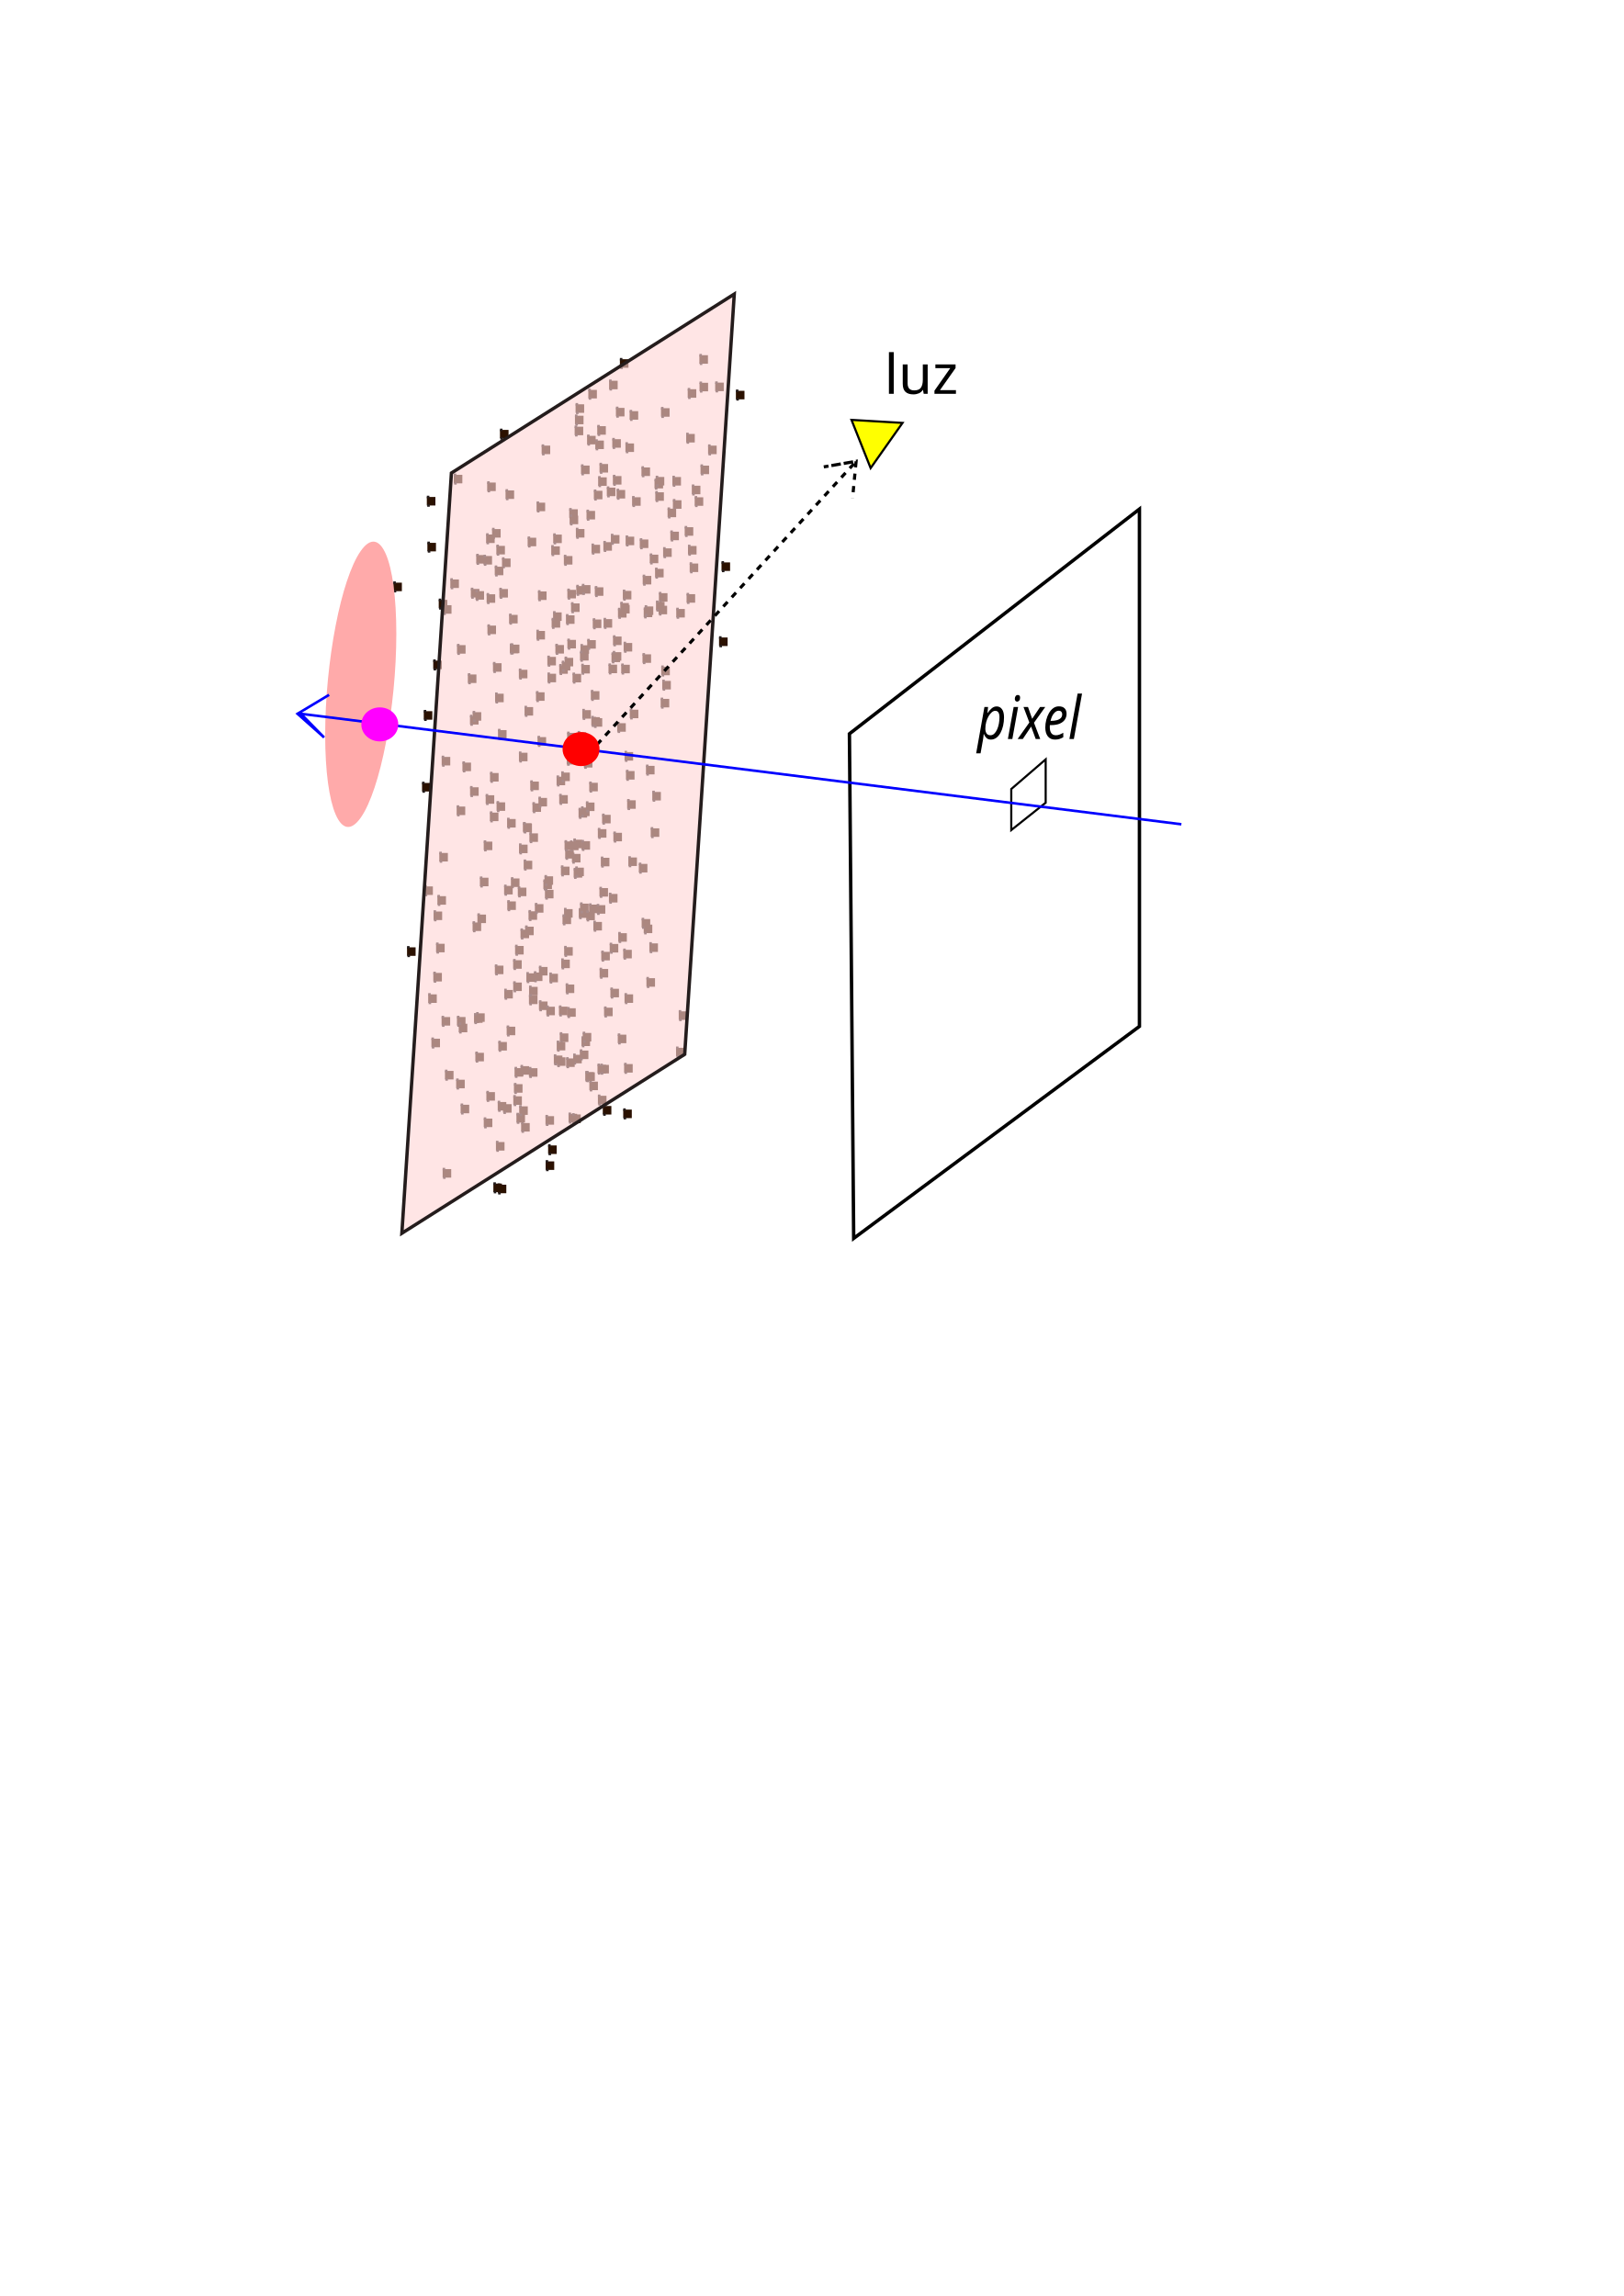
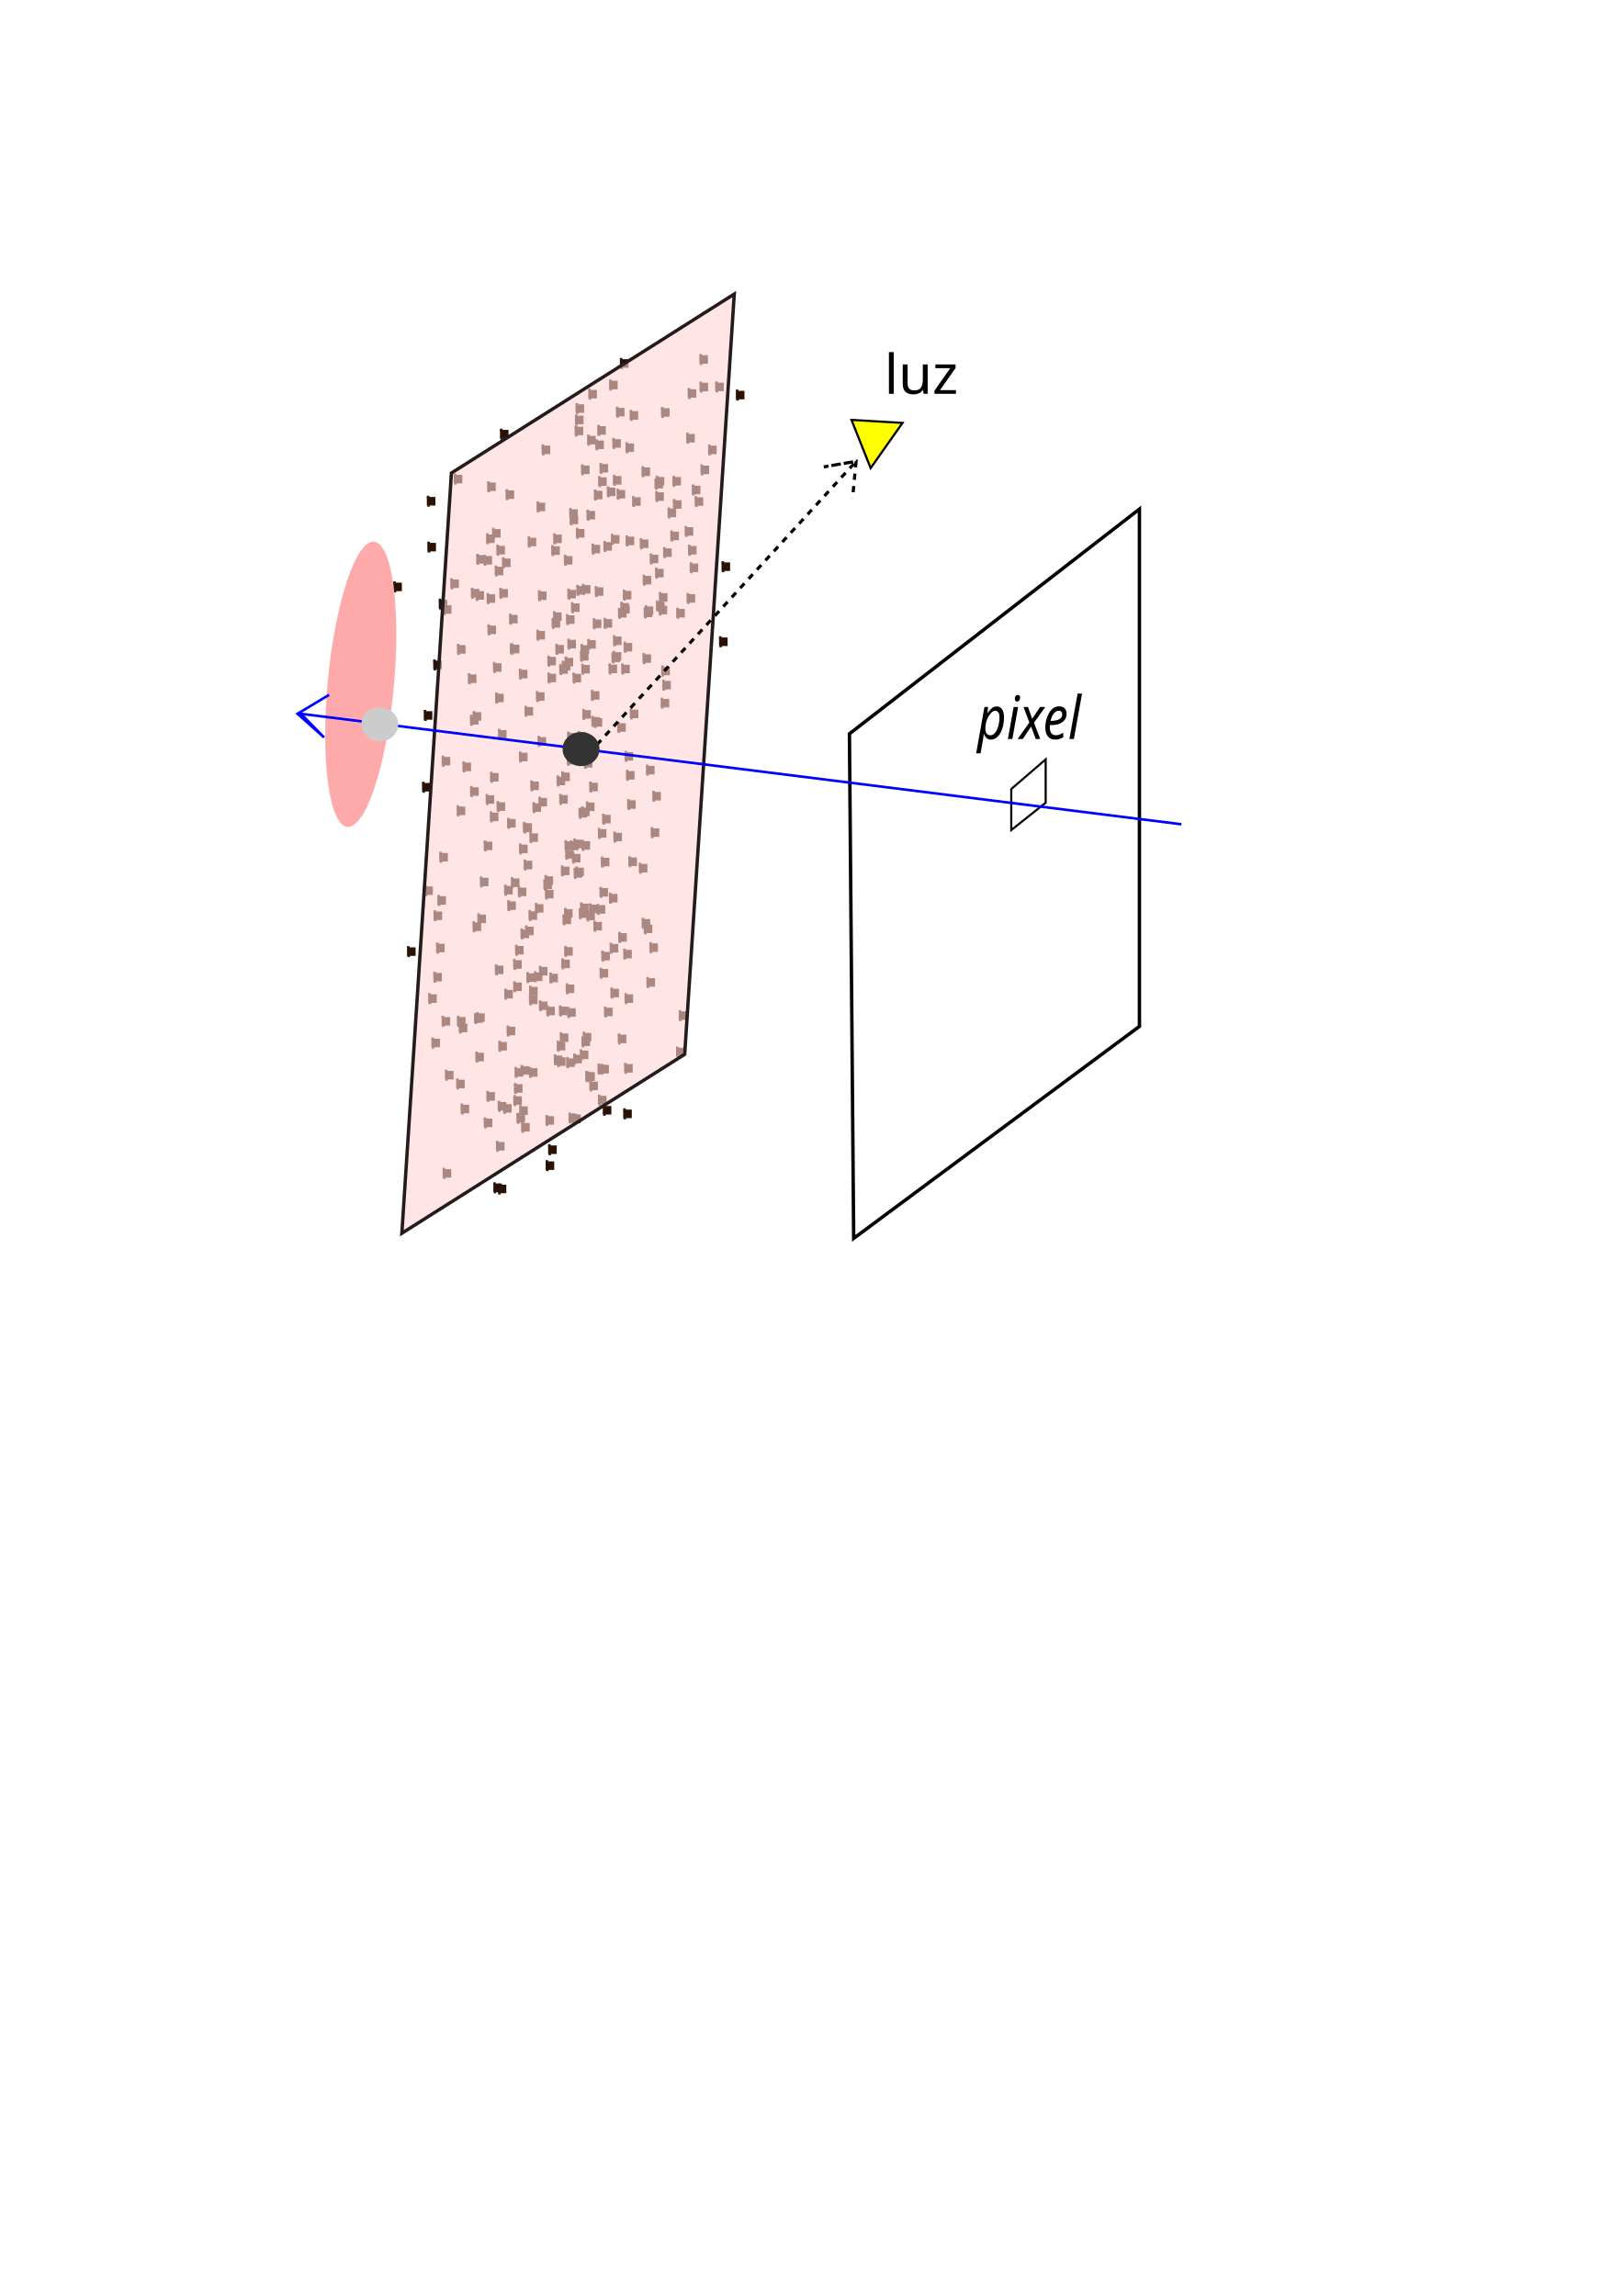
<svg xmlns="http://www.w3.org/2000/svg" xmlns:xlink="http://www.w3.org/1999/xlink" width="744.094" height="1052.362" id="svg2" version="1.1">
  <defs id="defs4">
    </defs>
  <g id="layer1">
    <text xml:space="preserve" style="font-size:25.174px;font-style:normal;font-weight:normal;line-height:125%;letter-spacing:0px;word-spacing:0px;fill:#000000;fill-opacity:1;stroke:none;font-family:Sans" x="487.381" y="311.242" id="text4103" transform="scale(0.9188883,1.088272)">
      <tspan id="tspan4105" x="487.381" y="311.242" style="font-style:italic;-inkscape-font-specification:Sans Italic">pixel</tspan>
    </text>
    <g id="g6042" transform="translate(-4.719499,29.31913)">
      <path id="path4099" d="m 393.985,307.012 132.907,-103.002 0,237.1 -130.953,97.172 z" style="fill:none;stroke:#000000;stroke-width:1.565;stroke-linecap:butt;stroke-linejoin:miter;stroke-miterlimit:4;stroke-opacity:1;stroke-dasharray:none" />
      <path id="path4113" d="m 483.921,318.741 -15.766,13.587 0,18.812 15.766,-12.541 z" style="fill:none;stroke:#000000;stroke-width:0.965;stroke-linecap:butt;stroke-linejoin:miter;stroke-miterlimit:4;stroke-opacity:1;stroke-dasharray:none" />
    </g>
    <path style="fill:#ff0000;stroke:#0000ff;stroke-width:1.304;stroke-miterlimit:4;stroke-dasharray:1.304, 10.43;stroke-dashoffset:0" d="" id="path4119" />
    <g id="g5692" transform="matrix(0.9674363,0,0,0.9619532,150.1917,67.95881)">
      <rect y="210.005" x="81.289" height="4.064" width="4.064" id="rect4272" style="fill:#2b1100;stroke:#241c1c;stroke-width:1.2;stroke-miterlimit:4;stroke-dasharray:1.2, 9.6;stroke-dashoffset:0" />
      <use transform="translate(36.25137,-28.58533)" height="1052.362" width="744.094" y="0" x="0" xlink:href="#rect4272" id="use4274" />
      <use transform="translate(-3.450712,-28.56071)" height="1052.362" width="744.094" y="0" x="0" xlink:href="#rect4272" id="use4276" />
      <use transform="translate(5.443973,26.49139)" height="1052.362" width="744.094" y="0" x="0" xlink:href="#rect4272" id="use4278" />
      <use transform="translate(1.26192,-14.5299)" height="1052.362" width="744.094" y="0" x="0" xlink:href="#rect4272" id="use4280" />
      <use transform="translate(-13.50452,-0.03582309)" height="1052.362" width="744.094" y="0" x="0" xlink:href="#rect4272" id="use4282" />
      <use transform="translate(-2.17728,-10.62967)" height="1052.362" width="744.094" y="0" x="0" xlink:href="#rect4272" id="use4284" />
      <use transform="translate(-23.2174,-4.553349)" height="1052.362" width="744.094" y="0" x="0" xlink:href="#rect4272" id="use4286" />
      <use transform="translate(-10.95219,-16.18202)" height="1052.362" width="744.094" y="0" x="0" xlink:href="#rect4272" id="use4288" />
      <use transform="translate(-26.7253,7.708792)" height="1052.362" width="744.094" y="0" x="0" xlink:href="#rect4272" id="use4290" />
      <use transform="translate(4.96121,26.55304)" height="1052.362" width="744.094" y="0" x="0" xlink:href="#rect4272" id="use4292" />
      <use transform="translate(18.30621,1.156564)" height="1052.362" width="744.094" y="0" x="0" xlink:href="#rect4272" id="use4294" />
      <use transform="translate(-14.92138,40.71902)" height="1052.362" width="744.094" y="0" x="0" xlink:href="#rect4272" id="use4296" />
      <use transform="translate(33.95539,6.859794)" height="1052.362" width="744.094" y="0" x="0" xlink:href="#rect4272" id="use4298" />
      <use transform="translate(11.93539,56.24196)" height="1052.362" width="744.094" y="0" x="0" xlink:href="#rect4272" id="use4300" />
      <use transform="translate(4.607466,12.31743)" height="1052.362" width="744.094" y="0" x="0" xlink:href="#rect4272" id="use4302" />
      <use transform="translate(30.91797,32.79301)" height="1052.362" width="744.094" y="0" x="0" xlink:href="#rect4272" id="use4304" />
      <use transform="translate(-6.027884,2.506634)" height="1052.362" width="744.094" y="0" x="0" xlink:href="#rect4272" id="use4306" />
      <use transform="translate(-2.004684,49.88292)" height="1052.362" width="744.094" y="0" x="0" xlink:href="#rect4272" id="use4308" />
      <use transform="translate(38.43102,26.78972)" height="1052.362" width="744.094" y="0" x="0" xlink:href="#rect4272" id="use4310" />
      <use transform="translate(58.87463,25.71256)" height="1052.362" width="744.094" y="0" x="0" xlink:href="#rect4272" id="use4312" />
      <use transform="translate(31.55666,12.53411)" height="1052.362" width="744.094" y="0" x="0" xlink:href="#rect4272" id="use4314" />
      <use transform="translate(25.45061,11.12969)" height="1052.362" width="744.094" y="0" x="0" xlink:href="#rect4272" id="use4316" />
      <use transform="translate(17.55386,19.98092)" height="1052.362" width="744.094" y="0" x="0" xlink:href="#rect4272" id="use4318" />
      <use transform="translate(26.53998,26.68718)" height="1052.362" width="744.094" y="0" x="0" xlink:href="#rect4272" id="use4320" />
      <use transform="translate(32.21353,0.3966739)" height="1052.362" width="744.094" y="0" x="0" xlink:href="#rect4272" id="use4322" />
      <use transform="translate(53.83567,22.63686)" height="1052.362" width="744.094" y="0" x="0" xlink:href="#rect4272" id="use4324" />
      <use transform="translate(57.73322,36.08949)" height="1052.362" width="744.094" y="0" x="0" xlink:href="#rect4272" id="use4326" />
      <use transform="translate(53.12034,30.76108)" height="1052.362" width="744.094" y="0" x="0" xlink:href="#rect4272" id="use4328" />
      <use transform="translate(83.79525,9.504716)" height="1052.362" width="744.094" y="0" x="0" xlink:href="#rect4272" id="use4330" />
      <use transform="translate(68.38365,9.344721)" height="1052.362" width="744.094" y="0" x="0" xlink:href="#rect4272" id="use4332" />
      <use transform="translate(57.66271,7.577748)" height="1052.362" width="744.094" y="0" x="0" xlink:href="#rect4272" id="use4334" />
      <use transform="translate(49.27769,-22.32448)" height="1052.362" width="744.094" y="0" x="0" xlink:href="#rect4272" id="use4336" />
      <use transform="translate(59.81971,-24.94512)" height="1052.362" width="744.094" y="0" x="0" xlink:href="#rect4272" id="use4338" />
      <use transform="translate(55.53968,-47.19498)" height="1052.362" width="744.094" y="0" x="0" xlink:href="#rect4272" id="use4340" />
      <use transform="translate(43.6579,-21.07106)" height="1052.362" width="744.094" y="0" x="0" xlink:href="#rect4272" id="use4342" />
      <use transform="translate(73.76111,-9.60277)" height="1052.362" width="744.094" y="0" x="0" xlink:href="#rect4272" id="use4344" />
      <use transform="translate(17.63862,-41.14003)" height="1052.362" width="744.094" y="0" x="0" xlink:href="#rect4272" id="use4346" />
      <use transform="translate(-6.273847,-25.98217)" height="1052.362" width="744.094" y="0" x="0" xlink:href="#rect4272" id="use4348" />
      <use transform="translate(-5.767547,-50.7311)" height="1052.362" width="744.094" y="0" x="0" xlink:href="#rect4272" id="use4350" />
      <use transform="translate(-21.59144,-54.41016)" height="1052.362" width="744.094" y="0" x="0" xlink:href="#rect4272" id="use4352" />
      <use transform="translate(2.938573,-46.98402)" height="1052.362" width="744.094" y="0" x="0" xlink:href="#rect4272" id="use4354" />
      <use transform="translate(-34.34899,-43.86)" height="1052.362" width="744.094" y="0" x="0" xlink:href="#rect4272" id="use4356" />
      <use transform="translate(-11.30531,1.005645)" height="1052.362" width="744.094" y="0" x="0" xlink:href="#rect4272" id="use4358" />
      <use transform="translate(-7.525483,-15.72998)" height="1052.362" width="744.094" y="0" x="0" xlink:href="#rect4272" id="use4360" />
      <use transform="translate(-1.419264,-20.5502)" height="1052.362" width="744.094" y="0" x="0" xlink:href="#rect4272" id="use4362" />
      <use transform="translate(-28.71038,5.154598)" height="1052.362" width="744.094" y="0" x="0" xlink:href="#rect4272" id="use4364" />
      <use transform="translate(-34.08172,-22.00033)" height="1052.362" width="744.094" y="0" x="0" xlink:href="#rect4272" id="use4366" />
      <use transform="translate(-50.23033,-3.032168)" height="1052.362" width="744.094" y="0" x="0" xlink:href="#rect4272" id="use4368" />
      <use transform="translate(-20.06195,26.73426)" height="1052.362" width="744.094" y="0" x="0" xlink:href="#rect4272" id="use4370" />
      <use transform="translate(-5.639711,17.4309)" height="1052.362" width="744.094" y="0" x="0" xlink:href="#rect4272" id="use4372" />
      <use transform="translate(-31.3233,34.1286)" height="1052.362" width="744.094" y="0" x="0" xlink:href="#rect4272" id="use4374" />
      <use transform="translate(-0.6418338,67.21814)" height="1052.362" width="744.094" y="0" x="0" xlink:href="#rect4272" id="use4376" />
      <use transform="translate(-35.80268,58.20253)" height="1052.362" width="744.094" y="0" x="0" xlink:href="#rect4272" id="use4378" />
      <use transform="translate(-4.415766,87.67833)" height="1052.362" width="744.094" y="0" x="0" xlink:href="#rect4272" id="use4380" />
      <use transform="translate(-13.915,60.50351)" height="1052.362" width="744.094" y="0" x="0" xlink:href="#rect4272" id="use4382" />
      <use transform="translate(-6.476039,98.25866)" height="1052.362" width="744.094" y="0" x="0" xlink:href="#rect4272" id="use4384" />
      <use transform="translate(27.10891,89.42127)" height="1052.362" width="744.094" y="0" x="0" xlink:href="#rect4272" id="use4386" />
      <use transform="translate(15.68242,102.1233)" height="1052.362" width="744.094" y="0" x="0" xlink:href="#rect4272" id="use4388" />
      <use transform="translate(11.18858,111.5906)" height="1052.362" width="744.094" y="0" x="0" xlink:href="#rect4272" id="use4390" />
      <use transform="translate(21.59596,143.3327)" height="1052.362" width="744.094" y="0" x="0" xlink:href="#rect4272" id="use4392" />
      <use transform="translate(3.672229,109.5825)" height="1052.362" width="744.094" y="0" x="0" xlink:href="#rect4272" id="use4394" />
      <use transform="translate(35.07089,119.4451)" height="1052.362" width="744.094" y="0" x="0" xlink:href="#rect4272" id="use4396" />
      <use transform="translate(47.4079,142.4891)" height="1052.362" width="744.094" y="0" x="0" xlink:href="#rect4272" id="use4398" />
      <use transform="translate(30.64581,152.5114)" height="1052.362" width="744.094" y="0" x="0" xlink:href="#rect4272" id="use4400" />
      <use transform="translate(29.17573,132.2719)" height="1052.362" width="744.094" y="0" x="0" xlink:href="#rect4272" id="use4402" />
      <use transform="translate(34.37772,126.2112)" height="1052.362" width="744.094" y="0" x="0" xlink:href="#rect4272" id="use4404" />
      <use transform="translate(37.62224,152.6387)" height="1052.362" width="744.094" y="0" x="0" xlink:href="#rect4272" id="use4406" />
      <use transform="translate(31.18734,124.3628)" height="1052.362" width="744.094" y="0" x="0" xlink:href="#rect4272" id="use4408" />
      <use transform="translate(38.9098,120.1403)" height="1052.362" width="744.094" y="0" x="0" xlink:href="#rect4272" id="use4410" />
      <use transform="translate(14.23522,116.4228)" height="1052.362" width="744.094" y="0" x="0" xlink:href="#rect4272" id="use4412" />
      <use transform="translate(12.21061,160.8886)" height="1052.362" width="744.094" y="0" x="0" xlink:href="#rect4272" id="use4414" />
      <use transform="translate(46.66054,114.4169)" height="1052.362" width="744.094" y="0" x="0" xlink:href="#rect4272" id="use4416" />
      <use transform="translate(7.456795,170.0756)" height="1052.362" width="744.094" y="0" x="0" xlink:href="#rect4272" id="use4418" />
      <use transform="translate(6.531267,176.8699)" height="1052.362" width="744.094" y="0" x="0" xlink:href="#rect4272" id="use4420" />
      <use transform="translate(29.31593,176.5822)" height="1052.362" width="744.094" y="0" x="0" xlink:href="#rect4272" id="use4422" />
      <use transform="translate(38.23467,149.8972)" height="1052.362" width="744.094" y="0" x="0" xlink:href="#rect4272" id="use4424" />
      <use transform="translate(30.70508,170.6235)" height="1052.362" width="744.094" y="0" x="0" xlink:href="#rect4272" id="use4426" />
      <use transform="translate(35.20342,133.4482)" height="1052.362" width="744.094" y="0" x="0" xlink:href="#rect4272" id="use4428" />
      <use transform="translate(8.749172,142.2851)" height="1052.362" width="744.094" y="0" x="0" xlink:href="#rect4272" id="use4430" />
      <use transform="translate(54.01709,116.1504)" height="1052.362" width="744.094" y="0" x="0" xlink:href="#rect4272" id="use4432" />
      <use transform="translate(11.52425,129.4764)" height="1052.362" width="744.094" y="0" x="0" xlink:href="#rect4272" id="use4434" />
      <use transform="translate(59.30371,77.69004)" height="1052.362" width="744.094" y="0" x="0" xlink:href="#rect4272" id="use4436" />
      <use transform="translate(37.10609,68.23524)" height="1052.362" width="744.094" y="0" x="0" xlink:href="#rect4272" id="use4438" />
      <use transform="translate(55.83046,63.93247)" height="1052.362" width="744.094" y="0" x="0" xlink:href="#rect4272" id="use4440" />
      <use transform="translate(77.16963,43.78383)" height="1052.362" width="744.094" y="0" x="0" xlink:href="#rect4272" id="use4442" />
      <use transform="translate(51.70246,36.04314)" height="1052.362" width="744.094" y="0" x="0" xlink:href="#rect4272" id="use4444" />
      <use transform="translate(41.63473,24.34649)" height="1052.362" width="744.094" y="0" x="0" xlink:href="#rect4272" id="use4446" />
      <use transform="translate(36.4441,-1.405666)" height="1052.362" width="744.094" y="0" x="0" xlink:href="#rect4272" id="use4448" />
      <use transform="translate(49.38332,14.34095)" height="1052.362" width="744.094" y="0" x="0" xlink:href="#rect4272" id="use4450" />
      <use transform="translate(24.58302,-20.3402)" height="1052.362" width="744.094" y="0" x="0" xlink:href="#rect4272" id="use4452" />
      <use transform="translate(58.48474,0.8876059)" height="1052.362" width="744.094" y="0" x="0" xlink:href="#rect4272" id="use4454" />
      <use transform="translate(33.09542,-37.99913)" height="1052.362" width="744.094" y="0" x="0" xlink:href="#rect4272" id="use4456" />
      <use transform="translate(13.4067,-24.43738)" height="1052.362" width="744.094" y="0" x="0" xlink:href="#rect4272" id="use4458" />
      <use transform="translate(46.38087,-77.59355)" height="1052.362" width="744.094" y="0" x="0" xlink:href="#rect4272" id="use4460" />
      <use transform="translate(25.51699,-25.94007)" height="1052.362" width="744.094" y="0" x="0" xlink:href="#rect4272" id="use4462" />
      <use transform="translate(41.28924,-37.21588)" height="1052.362" width="744.094" y="0" x="0" xlink:href="#rect4272" id="use4464" />
      <use transform="translate(35.66957,-77.34276)" height="1052.362" width="744.094" y="0" x="0" xlink:href="#rect4272" id="use4466" />
      <use transform="translate(45.449,-70.74384)" height="1052.362" width="744.094" y="0" x="0" xlink:href="#rect4272" id="use4468" />
      <use transform="translate(38.68658,-58.82412)" height="1052.362" width="744.094" y="0" x="0" xlink:href="#rect4272" id="use4470" />
      <use transform="translate(41.55995,-72.98037)" height="1052.362" width="744.094" y="0" x="0" xlink:href="#rect4272" id="use4472" />
      <use transform="translate(35.81538,-82.56706)" height="1052.362" width="744.094" y="0" x="0" xlink:href="#rect4272" id="use4474" />
      <use transform="translate(20.03226,-68.33099)" height="1052.362" width="744.094" y="0" x="0" xlink:href="#rect4272" id="use4476" />
      <use transform="translate(51.98648,-99.23469)" height="1052.362" width="744.094" y="0" x="0" xlink:href="#rect4272" id="use4478" />
      <use transform="translate(47.44024,-59.56153)" height="1052.362" width="744.094" y="0" x="0" xlink:href="#rect4272" id="use4480" />
      <use transform="translate(0.2942192,-75.81548)" height="1052.362" width="744.094" y="0" x="0" xlink:href="#rect4272" id="use4482" />
      <use transform="translate(33.28957,-34.95327)" height="1052.362" width="744.094" y="0" x="0" xlink:href="#rect4272" id="use4484" />
      <use transform="translate(30.56001,-15.71702)" height="1052.362" width="744.094" y="0" x="0" xlink:href="#rect4272" id="use4486" />
      <use transform="translate(-3.014271,35.34966)" height="1052.362" width="744.094" y="0" x="0" xlink:href="#rect4272" id="use4488" />
      <use transform="translate(32.22419,24.23527)" height="1052.362" width="744.094" y="0" x="0" xlink:href="#rect4272" id="use4490" />
      <use transform="translate(-27.31448,80.0014)" height="1052.362" width="744.094" y="0" x="0" xlink:href="#rect4272" id="use4492" />
      <use transform="translate(-17.48157,82.71239)" height="1052.362" width="744.094" y="0" x="0" xlink:href="#rect4272" id="use4494" />
      <use transform="translate(-35.54999,141.7039)" height="1052.362" width="744.094" y="0" x="0" xlink:href="#rect4272" id="use4496" />
      <use transform="translate(-29.96917,169.0326)" height="1052.362" width="744.094" y="0" x="0" xlink:href="#rect4272" id="use4498" />
      <use transform="translate(-10.38735,155.1168)" height="1052.362" width="744.094" y="0" x="0" xlink:href="#rect4272" id="use4500" />
      <use transform="translate(-29.3405,146.3482)" height="1052.362" width="744.094" y="0" x="0" xlink:href="#rect4272" id="use4502" />
      <use transform="translate(-32.17939,214.2751)" height="1052.362" width="744.094" y="0" x="0" xlink:href="#rect4272" id="use4506" />
      <use transform="translate(-31.27843,182.9199)" height="1052.362" width="744.094" y="0" x="0" xlink:href="#rect4272" id="use4508" />
      <use transform="translate(-27.35943,203.9491)" height="1052.362" width="744.094" y="0" x="0" xlink:href="#rect4272" id="use4510" />
      <use transform="translate(-18.33807,245.7319)" height="1052.362" width="744.094" y="0" x="0" xlink:href="#rect4272" id="use4512" />
      <use transform="translate(-20.45474,233.8137)" height="1052.362" width="744.094" y="0" x="0" xlink:href="#rect4272" id="use4514" />
      <use transform="translate(-1.612939,263.5043)" height="1052.362" width="744.094" y="0" x="0" xlink:href="#rect4272" id="use4516" />
      <use transform="translate(-26.86152,276.39)" height="1052.362" width="744.094" y="0" x="0" xlink:href="#rect4272" id="use4518" />
      <use transform="translate(23.10711,265.1226)" height="1052.362" width="744.094" y="0" x="0" xlink:href="#rect4272" id="use4520" />
      <use transform="translate(10.319,254.4482)" height="1052.362" width="744.094" y="0" x="0" xlink:href="#rect4272" id="use4522" />
      <use transform="translate(6.614031,241.706)" height="1052.362" width="744.094" y="0" x="0" xlink:href="#rect4272" id="use4524" />
      <use transform="translate(21.93515,272.7166)" height="1052.362" width="744.094" y="0" x="0" xlink:href="#rect4272" id="use4526" />
      <use transform="translate(-25.76059,229.6142)" height="1052.362" width="744.094" y="0" x="0" xlink:href="#rect4272" id="use4528" />
      <use transform="translate(-0.7613948,283.8243)" height="1052.362" width="744.094" y="0" x="0" xlink:href="#rect4272" id="use4530" />
      <use transform="translate(10.02372,227.344)" height="1052.362" width="744.094" y="0" x="0" xlink:href="#rect4272" id="use4532" />
      <use transform="translate(8.096282,250.1735)" height="1052.362" width="744.094" y="0" x="0" xlink:href="#rect4272" id="use4534" />
      <use transform="translate(-0.4908478,215.8345)" height="1052.362" width="744.094" y="0" x="0" xlink:href="#rect4272" id="use4536" />
      <use transform="translate(27.2669,223.1308)" height="1052.362" width="744.094" y="0" x="0" xlink:href="#rect4272" id="use4538" />
      <use transform="translate(18.76096,196.5366)" height="1052.362" width="744.094" y="0" x="0" xlink:href="#rect4272" id="use4540" />
      <use transform="translate(23.6898,183.324)" height="1052.362" width="744.094" y="0" x="0" xlink:href="#rect4272" id="use4542" />
      <use transform="translate(47.48966,181.0324)" height="1052.362" width="744.094" y="0" x="0" xlink:href="#rect4272" id="use4544" />
      <use transform="translate(66.07082,130.9742)" height="1052.362" width="744.094" y="0" x="0" xlink:href="#rect4272" id="use4546" />
      <use transform="translate(33.45804,120.3702)" height="1052.362" width="744.094" y="0" x="0" xlink:href="#rect4272" id="use4548" />
      <use transform="translate(72.44999,96.68858)" height="1052.362" width="744.094" y="0" x="0" xlink:href="#rect4272" id="use4550" />
      <use transform="translate(44.67408,61.53527)" height="1052.362" width="744.094" y="0" x="0" xlink:href="#rect4272" id="use4552" />
      <use transform="translate(59.98099,86.73338)" height="1052.362" width="744.094" y="0" x="0" xlink:href="#rect4272" id="use4554" />
      <use transform="translate(38.81138,36.17916)" height="1052.362" width="744.094" y="0" x="0" xlink:href="#rect4272" id="use4556" />
      <use transform="translate(67.81289,31.11513)" height="1052.362" width="744.094" y="0" x="0" xlink:href="#rect4272" id="use4558" />
      <use transform="translate(57.29056,6.673239)" height="1052.362" width="744.094" y="0" x="0" xlink:href="#rect4272" id="use4560" />
      <use transform="translate(52.83575,-25.72714)" height="1052.362" width="744.094" y="0" x="0" xlink:href="#rect4272" id="use4562" />
      <use transform="translate(73.49866,-52.008)" height="1052.362" width="744.094" y="0" x="0" xlink:href="#rect4272" id="use4564" />
      <use transform="translate(92.52319,-43.70583)" height="1052.362" width="744.094" y="0" x="0" xlink:href="#rect4272" id="use4566" />
      <use transform="translate(76.57412,-86.15985)" height="1052.362" width="744.094" y="0" x="0" xlink:href="#rect4272" id="use4568" />
      <use transform="translate(61.7159,-84.74948)" height="1052.362" width="744.094" y="0" x="0" xlink:href="#rect4272" id="use4570" />
      <use transform="translate(98.88282,-68.3191)" height="1052.362" width="744.094" y="0" x="0" xlink:href="#rect4272" id="use4572" />
      <use transform="translate(88.50949,-73.88586)" height="1052.362" width="744.094" y="0" x="0" xlink:href="#rect4272" id="use4574" />
      <use transform="translate(112.0539,-94.44251)" height="1052.362" width="744.094" y="0" x="0" xlink:href="#rect4272" id="use4576" />
      <use transform="translate(102.2418,-98.34224)" height="1052.362" width="744.094" y="0" x="0" xlink:href="#rect4272" id="use4578" />
      <use transform="translate(42.14414,-94.87341)" height="1052.362" width="744.094" y="0" x="0" xlink:href="#rect4272" id="use4580" />
      <use transform="translate(94.82153,-98.26124)" height="1052.362" width="744.094" y="0" x="0" xlink:href="#rect4272" id="use4582" />
      <use transform="translate(94.7544,-111.41)" height="1052.362" width="744.094" y="0" x="0" xlink:href="#rect4272" id="use4584" />
      <use transform="translate(59.73047,-69.36209)" height="1052.362" width="744.094" y="0" x="0" xlink:href="#rect4272" id="use4586" />
      <use transform="translate(53.49637,-71.39773)" height="1052.362" width="744.094" y="0" x="0" xlink:href="#rect4272" id="use4588" />
      <use transform="translate(89.22812,-95.2002)" height="1052.362" width="744.094" y="0" x="0" xlink:href="#rect4272" id="use4590" />
      <use transform="translate(67.32303,-57.91562)" height="1052.362" width="744.094" y="0" x="0" xlink:href="#rect4272" id="use4592" />
      <use transform="translate(95.28941,-58.79688)" height="1052.362" width="744.094" y="0" x="0" xlink:href="#rect4272" id="use4594" />
      <use transform="translate(36.10948,-88.00886)" height="1052.362" width="744.094" y="0" x="0" xlink:href="#rect4272" id="use4596" />
      <use transform="translate(80.99855,-27.3156)" height="1052.362" width="744.094" y="0" x="0" xlink:href="#rect4272" id="use4598" />
      <use transform="translate(53.78448,-53.82471)" height="1052.362" width="744.094" y="0" x="0" xlink:href="#rect4272" id="use4600" />
      <use transform="translate(34.67572,40.40951)" height="1052.362" width="744.094" y="0" x="0" xlink:href="#rect4272" id="use4602" />
      <use transform="translate(22.74056,32.33536)" height="1052.362" width="744.094" y="0" x="0" xlink:href="#rect4272" id="use4604" />
      <use transform="translate(28.36688,36.32089)" height="1052.362" width="744.094" y="0" x="0" xlink:href="#rect4272" id="use4606" />
      <use transform="translate(22.80445,40.36912)" height="1052.362" width="744.094" y="0" x="0" xlink:href="#rect4272" id="use4608" />
      <use transform="translate(17.35494,49.20607)" height="1052.362" width="744.094" y="0" x="0" xlink:href="#rect4272" id="use4610" />
      <use transform="translate(-36.61115,92.40819)" height="1052.362" width="744.094" y="0" x="0" xlink:href="#rect4272" id="use4612" />
      <use transform="translate(9.281872,78.00981)" height="1052.362" width="744.094" y="0" x="0" xlink:href="#rect4272" id="use4614" />
      <use transform="translate(-4.488532,106.5323)" height="1052.362" width="744.094" y="0" x="0" xlink:href="#rect4272" id="use4616" />
      <use transform="translate(9.318848,121.7923)" height="1052.362" width="744.094" y="0" x="0" xlink:href="#rect4272" id="use4618" />
      <use transform="translate(-31.15551,153.6696)" height="1052.362" width="744.094" y="0" x="0" xlink:href="#rect4272" id="use4620" />
      <use transform="translate(13.82676,153.5576)" height="1052.362" width="744.094" y="0" x="0" xlink:href="#rect4272" id="use4622" />
      <use transform="translate(-9.213142,137.5622)" height="1052.362" width="744.094" y="0" x="0" xlink:href="#rect4272" id="use4624" />
      <use transform="translate(-2.119517,179.4508)" height="1052.362" width="744.094" y="0" x="0" xlink:href="#rect4272" id="use4626" />
      <use transform="translate(-43.72441,170.7251)" height="1052.362" width="744.094" y="0" x="0" xlink:href="#rect4272" id="use4628" />
      <use transform="translate(-20.08513,203.9264)" height="1052.362" width="744.094" y="0" x="0" xlink:href="#rect4272" id="use4630" />
      <use transform="translate(-19.23747,207.1364)" height="1052.362" width="744.094" y="0" x="0" xlink:href="#rect4272" id="use4632" />
      <use transform="translate(3.470913,208.544)" height="1052.362" width="744.094" y="0" x="0" xlink:href="#rect4272" id="use4634" />
      <use transform="translate(-10.99875,202.1727)" height="1052.362" width="744.094" y="0" x="0" xlink:href="#rect4272" id="use4636" />
      <use transform="translate(-33.70399,193.1354)" height="1052.362" width="744.094" y="0" x="0" xlink:href="#rect4272" id="use4638" />
      <use transform="translate(-11.99632,202.6456)" height="1052.362" width="744.094" y="0" x="0" xlink:href="#rect4272" id="use4640" />
      <use transform="translate(6.91589,235.9243)" height="1052.362" width="744.094" y="0" x="0" xlink:href="#rect4272" id="use4642" />
      <use transform="translate(-6.143686,239.7131)" height="1052.362" width="744.094" y="0" x="0" xlink:href="#rect4272" id="use4644" />
      <use transform="translate(9.405861,246.4913)" height="1052.362" width="744.094" y="0" x="0" xlink:href="#rect4272" id="use4646" />
      <use transform="translate(1.741796,245.4484)" height="1052.362" width="744.094" y="0" x="0" xlink:href="#rect4272" id="use4648" />
      <use transform="translate(-11.36754,220.9876)" height="1052.362" width="744.094" y="0" x="0" xlink:href="#rect4272" id="use4650" />
      <use transform="translate(-7.384401,252.3217)" height="1052.362" width="744.094" y="0" x="0" xlink:href="#rect4272" id="use4652" />
      <use transform="translate(13.99532,228.318)" height="1052.362" width="744.094" y="0" x="0" xlink:href="#rect4272" id="use4654" />
      <use transform="translate(-0.7700208,244.4305)" height="1052.362" width="744.094" y="0" x="0" xlink:href="#rect4272" id="use4656" />
      <use transform="translate(-2.825994,283.2856)" height="1052.362" width="744.094" y="0" x="0" xlink:href="#rect4272" id="use4658" />
      <use transform="translate(32.77806,250.0545)" height="1052.362" width="744.094" y="0" x="0" xlink:href="#rect4272" id="use4660" />
      <use transform="translate(42.62974,234.7215)" height="1052.362" width="744.094" y="0" x="0" xlink:href="#rect4272" id="use4662" />
      <use transform="translate(28.23625,198.9963)" height="1052.362" width="744.094" y="0" x="0" xlink:href="#rect4272" id="use4664" />
      <use transform="translate(5.485344,137.9067)" height="1052.362" width="744.094" y="0" x="0" xlink:href="#rect4272" id="use4666" />
      <use transform="translate(-12.6755,158.8867)" height="1052.362" width="744.094" y="0" x="0" xlink:href="#rect4272" id="use4668" />
      <use transform="translate(3.758383,148.8464)" height="1052.362" width="744.094" y="0" x="0" xlink:href="#rect4272" id="use4670" />
      <use transform="translate(-7.398105,120.3572)" height="1052.362" width="744.094" y="0" x="0" xlink:href="#rect4272" id="use4672" />
      <use transform="translate(-28.44795,125.7614)" height="1052.362" width="744.094" y="0" x="0" xlink:href="#rect4272" id="use4674" />
      <use transform="translate(-13.8692,94.46725)" height="1052.362" width="744.094" y="0" x="0" xlink:href="#rect4272" id="use4676" />
      <use transform="translate(-20.21879,103.6469)" height="1052.362" width="744.094" y="0" x="0" xlink:href="#rect4272" id="use4678" />
      <use transform="translate(-1.314122,101.6357)" height="1052.362" width="744.094" y="0" x="0" xlink:href="#rect4272" id="use4680" />
      <use transform="translate(29.32613,87.45887)" height="1052.362" width="744.094" y="0" x="0" xlink:href="#rect4272" id="use4682" />
      <use transform="translate(11.38772,111.7995)" height="1052.362" width="744.094" y="0" x="0" xlink:href="#rect4272" id="use4684" />
      <use transform="translate(43.56241,61.04771)" height="1052.362" width="744.094" y="0" x="0" xlink:href="#rect4272" id="use4686" />
      <use transform="translate(39.30789,57.70616)" height="1052.362" width="744.094" y="0" x="0" xlink:href="#rect4272" id="use4688" />
      <use transform="translate(-12.63402,58.67441)" height="1052.362" width="744.094" y="0" x="0" xlink:href="#rect4272" id="use4690" />
      <use transform="translate(18.0889,70.55513)" height="1052.362" width="744.094" y="0" x="0" xlink:href="#rect4272" id="use4692" />
      <use transform="translate(32.1065,68.53956)" height="1052.362" width="744.094" y="0" x="0" xlink:href="#rect4272" id="use4694" />
      <use transform="translate(9.241698,38.48391)" height="1052.362" width="744.094" y="0" x="0" xlink:href="#rect4272" id="use4696" />
      <use transform="translate(33.69508,69.54602)" height="1052.362" width="744.094" y="0" x="0" xlink:href="#rect4272" id="use4698" />
      <use transform="translate(44.25288,14.51878)" height="1052.362" width="744.094" y="0" x="0" xlink:href="#rect4272" id="use4700" />
      <use transform="translate(29.575,34.74574)" height="1052.362" width="744.094" y="0" x="0" xlink:href="#rect4272" id="use4702" />
      <use transform="translate(40.03073,80.99384)" height="1052.362" width="744.094" y="0" x="0" xlink:href="#rect4272" id="use4704" />
      <use transform="translate(28.35739,98.19655)" height="1052.362" width="744.094" y="0" x="0" xlink:href="#rect4272" id="use4706" />
      <use transform="translate(20.85182,138.9193)" height="1052.362" width="744.094" y="0" x="0" xlink:href="#rect4272" id="use4708" />
      <use transform="translate(42.47642,150.3665)" height="1052.362" width="744.094" y="0" x="0" xlink:href="#rect4272" id="use4710" />
      <use transform="translate(44.53657,158.6292)" height="1052.362" width="744.094" y="0" x="0" xlink:href="#rect4272" id="use4712" />
      <use transform="translate(30.89629,120.2668)" height="1052.362" width="744.094" y="0" x="0" xlink:href="#rect4272" id="use4714" />
      <use transform="translate(52.60543,190.4783)" height="1052.362" width="744.094" y="0" x="0" xlink:href="#rect4272" id="use4716" />
      <use transform="translate(6.568133,187.4895)" height="1052.362" width="744.094" y="0" x="0" xlink:href="#rect4272" id="use4718" />
      <use transform="translate(48.2783,172.884)" height="1052.362" width="744.094" y="0" x="0" xlink:href="#rect4272" id="use4720" />
      <use transform="translate(28.63266,211.7558)" height="1052.362" width="744.094" y="0" x="0" xlink:href="#rect4272" id="use4722" />
      <use transform="translate(18.75845,180.0834)" height="1052.362" width="744.094" y="0" x="0" xlink:href="#rect4272" id="use4724" />
      <use transform="translate(46.68751,241.4649)" height="1052.362" width="744.094" y="0" x="0" xlink:href="#rect4272" id="use4726" />
      <use transform="translate(34.98023,221.9336)" height="1052.362" width="744.094" y="0" x="0" xlink:href="#rect4272" id="use4728" />
      <use transform="translate(46.48967,226.7155)" height="1052.362" width="744.094" y="0" x="0" xlink:href="#rect4272" id="use4730" />
      <use transform="translate(34.49553,250.3546)" height="1052.362" width="744.094" y="0" x="0" xlink:href="#rect4272" id="use4732" />
      <use transform="translate(58.68145,248.041)" height="1052.362" width="744.094" y="0" x="0" xlink:href="#rect4272" id="use4734" />
      <use transform="translate(21.85185,251.1664)" height="1052.362" width="744.094" y="0" x="0" xlink:href="#rect4272" id="use4736" />
      <use transform="translate(49.0022,246.3236)" height="1052.362" width="744.094" y="0" x="0" xlink:href="#rect4272" id="use4738" />
      <use transform="translate(7.204163,228.2782)" height="1052.362" width="744.094" y="0" x="0" xlink:href="#rect4272" id="use4740" />
      <use transform="translate(40.69167,230.2149)" height="1052.362" width="744.094" y="0" x="0" xlink:href="#rect4272" id="use4742" />
      <use transform="translate(49.60627,199.4855)" height="1052.362" width="744.094" y="0" x="0" xlink:href="#rect4272" id="use4744" />
      <use transform="translate(14.07782,189.5596)" height="1052.362" width="744.094" y="0" x="0" xlink:href="#rect4272" id="use4746" />
      <use transform="translate(31.63683,223.654)" height="1052.362" width="744.094" y="0" x="0" xlink:href="#rect4272" id="use4748" />
      <use transform="translate(16.3562,182.7115)" height="1052.362" width="744.094" y="0" x="0" xlink:href="#rect4272" id="use4750" />
      <use transform="translate(51.90895,145.2915)" height="1052.362" width="744.094" y="0" x="0" xlink:href="#rect4272" id="use4752" />
      <use transform="translate(68.3887,159.8995)" height="1052.362" width="744.094" y="0" x="0" xlink:href="#rect4272" id="use4754" />
      <use transform="translate(38.68027,73.78308)" height="1052.362" width="744.094" y="0" x="0" xlink:href="#rect4272" id="use4756" />
      <use transform="translate(37.51723,104.8485)" height="1052.362" width="744.094" y="0" x="0" xlink:href="#rect4272" id="use4758" />
      <use transform="translate(69.46045,84.25757)" height="1052.362" width="744.094" y="0" x="0" xlink:href="#rect4272" id="use4760" />
      <use transform="translate(76.42002,52.34219)" height="1052.362" width="744.094" y="0" x="0" xlink:href="#rect4272" id="use4762" />
      <use transform="translate(68.85002,8.306403)" height="1052.362" width="744.094" y="0" x="0" xlink:href="#rect4272" id="use4764" />
      <use transform="translate(39.10074,-1.865341)" height="1052.362" width="744.094" y="0" x="0" xlink:href="#rect4272" id="use4766" />
      <use transform="translate(56.19303,9.543063)" height="1052.362" width="744.094" y="0" x="0" xlink:href="#rect4272" id="use4768" />
      <use transform="translate(87.79688,-29.45196)" height="1052.362" width="744.094" y="0" x="0" xlink:href="#rect4272" id="use4770" />
      <use transform="translate(75.58172,1.972406)" height="1052.362" width="744.094" y="0" x="0" xlink:href="#rect4272" id="use4772" />
      <use transform="translate(77.58197,-19.36808)" height="1052.362" width="744.094" y="0" x="0" xlink:href="#rect4272" id="use4774" />
      <use transform="translate(89.35339,-20.50647)" height="1052.362" width="744.094" y="0" x="0" xlink:href="#rect4272" id="use4776" />
      <use transform="translate(66.52385,-23.59909)" height="1052.362" width="744.094" y="0" x="0" xlink:href="#rect4272" id="use4778" />
      <use transform="translate(71.2424,-16.36643)" height="1052.362" width="744.094" y="0" x="0" xlink:href="#rect4272" id="use4780" />
      <use transform="translate(91.17406,-49.22135)" height="1052.362" width="744.094" y="0" x="0" xlink:href="#rect4272" id="use4782" />
      <use transform="translate(90.15489,-12.15101)" height="1052.362" width="744.094" y="0" x="0" xlink:href="#rect4272" id="use4784" />
      <use transform="translate(76.69317,37.02011)" height="1052.362" width="744.094" y="0" x="0" xlink:href="#rect4272" id="use4786" />
      <use transform="translate(61.78767,57.49509)" height="1052.362" width="744.094" y="0" x="0" xlink:href="#rect4272" id="use4788" />
      <use transform="translate(43.34478,48.66249)" height="1052.362" width="744.094" y="0" x="0" xlink:href="#rect4272" id="use4790" />
      <use transform="translate(60.54241,100.6586)" height="1052.362" width="744.094" y="0" x="0" xlink:href="#rect4272" id="use4792" />
      <use transform="translate(18.5233,99.53659)" height="1052.362" width="744.094" y="0" x="0" xlink:href="#rect4272" id="use4794" />
      <use transform="translate(48.66711,107.5965)" height="1052.362" width="744.094" y="0" x="0" xlink:href="#rect4272" id="use4796" />
      <use transform="translate(71.70671,114.0337)" height="1052.362" width="744.094" y="0" x="0" xlink:href="#rect4272" id="use4798" />
      <use transform="translate(61.10949,127.9086)" height="1052.362" width="744.094" y="0" x="0" xlink:href="#rect4272" id="use4800" />
      <use transform="translate(16.82937,150.1473)" height="1052.362" width="744.094" y="0" x="0" xlink:href="#rect4272" id="use4802" />
      <use transform="translate(2.259997,141.4538)" height="1052.362" width="744.094" y="0" x="0" xlink:href="#rect4272" id="use4804" />
      <use transform="translate(21.39547,136.8862)" height="1052.362" width="744.094" y="0" x="0" xlink:href="#rect4272" id="use4806" />
      <use transform="translate(10.02617,162.3094)" height="1052.362" width="744.094" y="0" x="0" xlink:href="#rect4272" id="use4808" />
      <use transform="translate(32.12624,199.7529)" height="1052.362" width="744.094" y="0" x="0" xlink:href="#rect4272" id="use4810" />
      <use transform="translate(14.01926,193.7121)" height="1052.362" width="744.094" y="0" x="0" xlink:href="#rect4272" id="use4812" />
      <use transform="translate(29.92177,155.595)" height="1052.362" width="744.094" y="0" x="0" xlink:href="#rect4272" id="use4814" />
      <use transform="translate(47.84042,226.744)" height="1052.362" width="744.094" y="0" x="0" xlink:href="#rect4272" id="use4816" />
      <use transform="translate(12.80808,183.103)" height="1052.362" width="744.094" y="0" x="0" xlink:href="#rect4272" id="use4818" />
      <use transform="translate(58.67866,171.9195)" height="1052.362" width="744.094" y="0" x="0" xlink:href="#rect4272" id="use4820" />
      <use transform="translate(71.06223,168.849)" height="1052.362" width="744.094" y="0" x="0" xlink:href="#rect4272" id="use4822" />
      <use transform="translate(56.09589,212.3375)" height="1052.362" width="744.094" y="0" x="0" xlink:href="#rect4272" id="use4824" />
      <use transform="translate(38.90698,213.7041)" height="1052.362" width="744.094" y="0" x="0" xlink:href="#rect4272" id="use4826" />
      <use transform="translate(25.80644,222.2979)" height="1052.362" width="744.094" y="0" x="0" xlink:href="#rect4272" id="use4828" />
      <use transform="translate(39.48969,211.5188)" height="1052.362" width="744.094" y="0" x="0" xlink:href="#rect4272" id="use4830" />
      <use transform="translate(27.17741,215.7717)" height="1052.362" width="744.094" y="0" x="0" xlink:href="#rect4272" id="use4832" />
      <use transform="translate(38.11761,219.9154)" height="1052.362" width="744.094" y="0" x="0" xlink:href="#rect4272" id="use4834" />
      <use transform="translate(22.24207,199.024)" height="1052.362" width="744.094" y="0" x="0" xlink:href="#rect4272" id="use4836" />
      <use transform="translate(84.97931,201.2356)" height="1052.362" width="744.094" y="0" x="0" xlink:href="#rect4272" id="use4838" />
      <use transform="translate(59.10605,226.344)" height="1052.362" width="744.094" y="0" x="0" xlink:href="#rect4272" id="use4840" />
      <use transform="translate(83.69668,218.5943)" height="1052.362" width="744.094" y="0" x="0" xlink:href="#rect4272" id="use4842" />
      <use transform="translate(41.16698,230.2925)" height="1052.362" width="744.094" y="0" x="0" xlink:href="#rect4272" id="use4844" />
      <use transform="translate(59.29926,193.1249)" height="1052.362" width="744.094" y="0" x="0" xlink:href="#rect4272" id="use4846" />
      <use transform="translate(31.42914,188.4535)" height="1052.362" width="744.094" y="0" x="0" xlink:href="#rect4272" id="use4848" />
      <use transform="translate(67.41268,157.2567)" height="1052.362" width="744.094" y="0" x="0" xlink:href="#rect4272" id="use4850" />
      <use transform="translate(69.67427,185.4324)" height="1052.362" width="744.094" y="0" x="0" xlink:href="#rect4272" id="use4852" />
      <use transform="translate(41.17543,153.7347)" height="1052.362" width="744.094" y="0" x="0" xlink:href="#rect4272" id="use4854" />
      <use transform="translate(35.96797,132.7635)" height="1052.362" width="744.094" y="0" x="0" xlink:href="#rect4272" id="use4856" />
      <use transform="translate(46.12839,150.6304)" height="1052.362" width="744.094" y="0" x="0" xlink:href="#rect4272" id="use4858" />
      <use transform="translate(31.90698,79.54387)" height="1052.362" width="744.094" y="0" x="0" xlink:href="#rect4272" id="use4860" />
      <use transform="translate(42.57615,92.32767)" height="1052.362" width="744.094" y="0" x="0" xlink:href="#rect4272" id="use4862" />
      <use transform="translate(53.71641,30.0876)" height="1052.362" width="744.094" y="0" x="0" xlink:href="#rect4272" id="use4864" />
      <use transform="translate(104.0733,23.09324)" height="1052.362" width="744.094" y="0" x="0" xlink:href="#rect4272" id="use4866" />
      <use transform="translate(75.41105,7.976638)" height="1052.362" width="744.094" y="0" x="0" xlink:href="#rect4272" id="use4868" />
      <use transform="translate(88.69115,2.449613)" height="1052.362" width="744.094" y="0" x="0" xlink:href="#rect4272" id="use4870" />
      <use transform="translate(105.2401,-12.68003)" height="1052.362" width="744.094" y="0" x="0" xlink:href="#rect4272" id="use4872" />
      <use transform="translate(74.19689,6.076487)" height="1052.362" width="744.094" y="0" x="0" xlink:href="#rect4272" id="use4874" />
      <use transform="translate(82.20794,-42.29773)" height="1052.362" width="744.094" y="0" x="0" xlink:href="#rect4272" id="use4876" />
      <use transform="translate(79.68848,-38.28417)" height="1052.362" width="744.094" y="0" x="0" xlink:href="#rect4272" id="use4878" />
      <use transform="translate(81.97838,-53.36663)" height="1052.362" width="744.094" y="0" x="0" xlink:href="#rect4272" id="use4880" />
      <use transform="translate(50.90962,-48.31234)" height="1052.362" width="744.094" y="0" x="0" xlink:href="#rect4272" id="use4882" />
      <use transform="translate(57.10147,-109.4904)" height="1052.362" width="744.094" y="0" x="0" xlink:href="#rect4272" id="use4884" />
      <use transform="translate(74.06712,-53.38807)" height="1052.362" width="744.094" y="0" x="0" xlink:href="#rect4272" id="use4886" />
      <use transform="translate(55.21941,-86.30332)" height="1052.362" width="744.094" y="0" x="0" xlink:href="#rect4272" id="use4888" />
      <use transform="translate(44.76942,-46.81195)" height="1052.362" width="744.094" y="0" x="0" xlink:href="#rect4272" id="use4890" />
      <use transform="translate(73.88019,-46.08459)" height="1052.362" width="744.094" y="0" x="0" xlink:href="#rect4272" id="use4892" />
      <use transform="translate(62.88189,-43.72519)" height="1052.362" width="744.094" y="0" x="0" xlink:href="#rect4272" id="use4894" />
      <use transform="translate(45.22101,-0.8231981)" height="1052.362" width="744.094" y="0" x="0" xlink:href="#rect4272" id="use4896" />
      <use transform="translate(46.80268,-53.21431)" height="1052.362" width="744.094" y="0" x="0" xlink:href="#rect4272" id="use4898" />
      <use transform="translate(67.91031,-6.247935)" height="1052.362" width="744.094" y="0" x="0" xlink:href="#rect4272" id="use4900" />
      <use transform="translate(24.76742,14.33557)" height="1052.362" width="744.094" y="0" x="0" xlink:href="#rect4272" id="use4902" />
      <use transform="translate(38.21025,30.0111)" height="1052.362" width="744.094" y="0" x="0" xlink:href="#rect4272" id="use4904" />
      <use transform="translate(14.65486,91.75236)" height="1052.362" width="744.094" y="0" x="0" xlink:href="#rect4272" id="use4906" />
      <use transform="translate(48.07793,128.0701)" height="1052.362" width="744.094" y="0" x="0" xlink:href="#rect4272" id="use4908" />
      <use transform="translate(38.69822,104.136)" height="1052.362" width="744.094" y="0" x="0" xlink:href="#rect4272" id="use4910" />
      <use transform="translate(41.00948,101.733)" height="1052.362" width="744.094" y="0" x="0" xlink:href="#rect4272" id="use4912" />
      <use transform="translate(56.33549,163.9894)" height="1052.362" width="744.094" y="0" x="0" xlink:href="#rect4272" id="use4914" />
      <use transform="translate(2.322634,191.0328)" height="1052.362" width="744.094" y="0" x="0" xlink:href="#rect4272" id="use4916" />
      <use transform="translate(52.27155,169.1242)" height="1052.362" width="744.094" y="0" x="0" xlink:href="#rect4272" id="use4918" />
    </g>
    <rect style="fill:#ffd5d5;fill-opacity:0.602;stroke:#241c1c;stroke-width:1.909;stroke-miterlimit:4;stroke-dasharray:none;stroke-dashoffset:0" id="rect6017" width="153.394" height="349.196" x="272.786" y="363.436" transform="matrix(0.8450244,-0.5347278,-0.06504196,0.9978825,0,0)" />
    <path style="fill:none;stroke:#000000;stroke-width:1.431;stroke-linecap:butt;stroke-linejoin:miter;stroke-miterlimit:4;stroke-opacity:1;stroke-dasharray:2.862, 2.862;stroke-dashoffset:0" d="m 269.667,345.569 122.666,-134.134 -14.819,2.563 14.819,-2.563 -1.647,17.087" id="path6036" />
    <text xml:space="preserve" style="font-size:25.137px;font-style:normal;font-weight:normal;line-height:125%;letter-spacing:0px;word-spacing:0px;fill:#000000;fill-opacity:1;stroke:none;font-family:Sans" x="405.232" y="180.513" id="text6119">
      <tspan id="tspan6121" x="405.232" y="180.513">luz</tspan>
    </text>
    <path style="fill:#ffff00;stroke:#000000;stroke-width:0.989px;stroke-linecap:butt;stroke-linejoin:miter;stroke-opacity:1" d="m 413.598,193.834 -23.384,-1.381 8.769,22.093 z" id="path6034" />
    <path style="fill:#ffaaaa;stroke:none" id="path3327" d="m 185.115,303.168 a 16.299,61.123 0 1 1 -32.599,0 16.299,61.123 0 1 1 32.599,0 z" transform="matrix(1,-1.422608,0,1,-3.492744,250.6371)" />
    <path style="fill:none;stroke:#0000ff;stroke-width:1.171;stroke-linecap:butt;stroke-linejoin:miter;stroke-miterlimit:4;stroke-opacity:1;stroke-dasharray:none" d="m 541.387,377.807 -403.516,-50.652 10.659,10.854 -12.182,-10.854 14.466,-8.683" id="path4115" />
-     <path style="fill:#ff0000;fill-opacity:1;stroke:#ff0000;stroke-width:1.68;stroke-miterlimit:4;stroke-dasharray:none;stroke-dashoffset:0" id="path6032" d="m 192.558,300.811 a 7.904,7.185 0 1 1 -15.807,0 7.904,7.185 0 1 1 15.807,0 z" transform="matrix(0.9674363,0,0,0.9619532,87.63237,53.97152)" />
-     <path style="fill:#ff00ff;fill-opacity:1;stroke:#ff00ff;stroke-width:1.68;stroke-miterlimit:4;stroke-dasharray:none;stroke-dashoffset:0" id="path6032-4" d="m 192.558,300.811 a 7.904,7.185 0 1 1 -15.807,0 7.904,7.185 0 1 1 15.807,0 z" transform="matrix(0.9674363,0,0,0.9619532,-4.588602,42.6602)" />
+     <path style="fill:#333333;fill-opacity:1;stroke:#333333;stroke-width:1.68;stroke-miterlimit:4;stroke-dasharray:none;stroke-dashoffset:0" id="path6032" d="m 192.558,300.811 a 7.904,7.185 0 1 1 -15.807,0 7.904,7.185 0 1 1 15.807,0 z" transform="matrix(0.9674363,0,0,0.9619532,87.63237,53.97152)" />
+     <path style="fill:#cccccc;fill-opacity:1;stroke:#cccccc;stroke-width:1.68;stroke-miterlimit:4;stroke-dasharray:none;stroke-dashoffset:0" id="path6032-4" d="m 192.558,300.811 a 7.904,7.185 0 1 1 -15.807,0 7.904,7.185 0 1 1 15.807,0 z" transform="matrix(0.9674363,0,0,0.9619532,-4.588602,42.6602)" />
  </g>
</svg>
